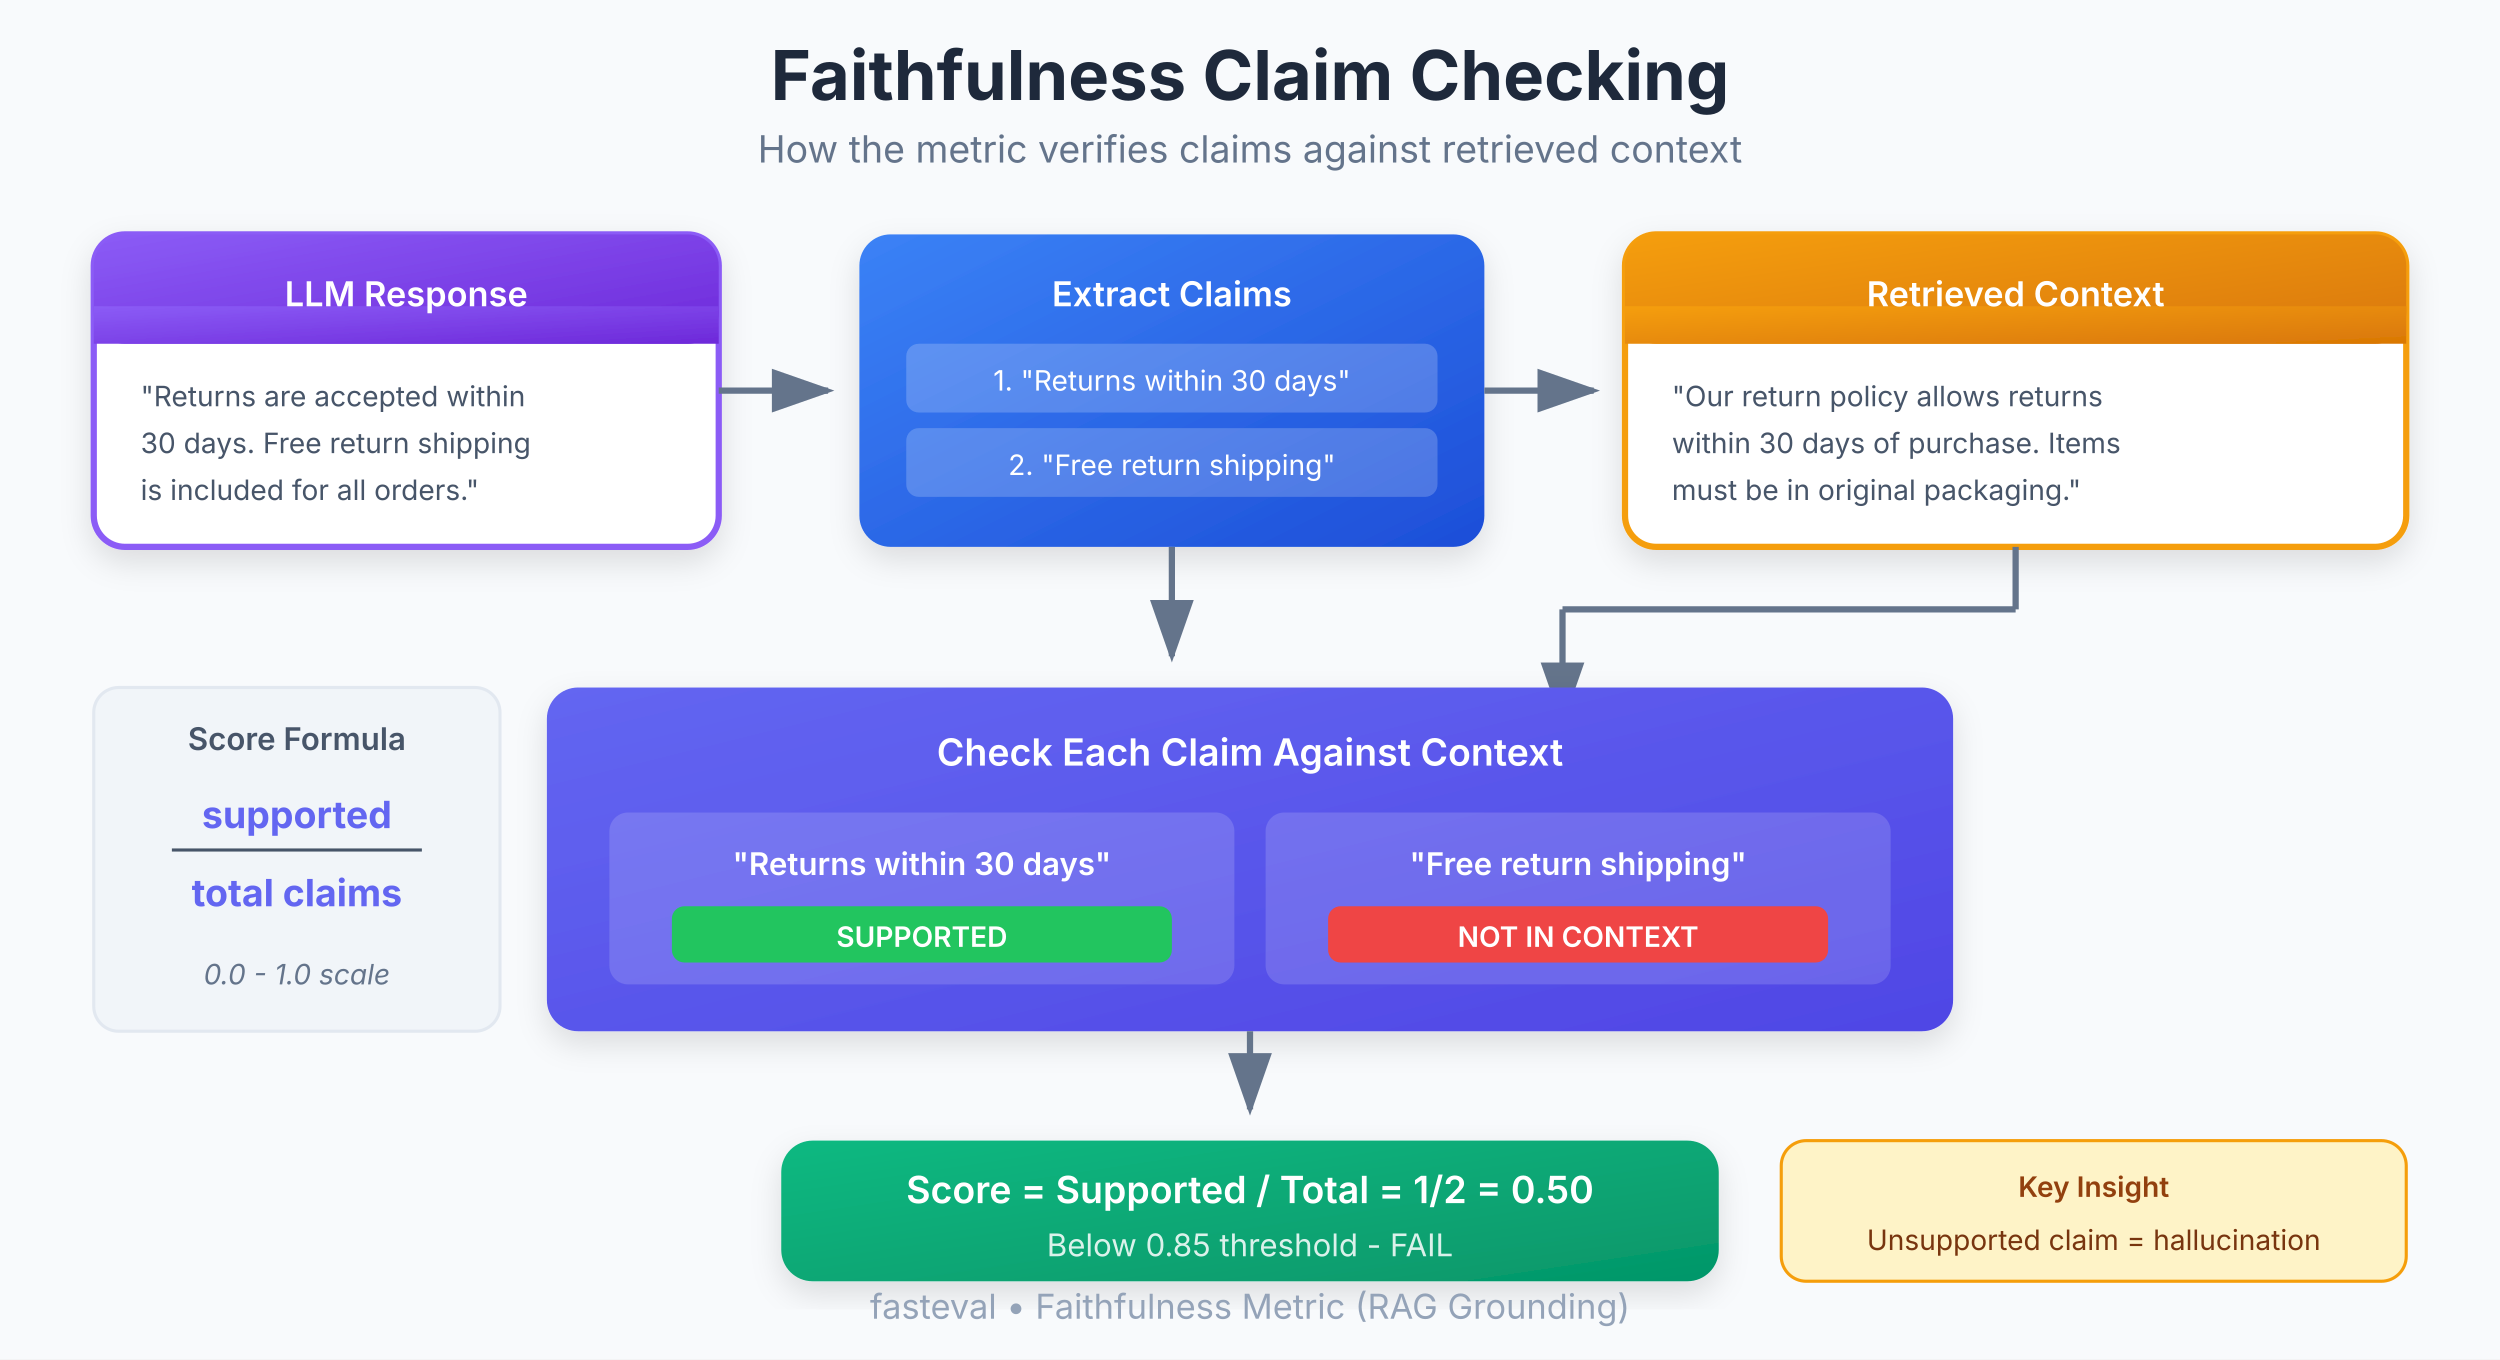
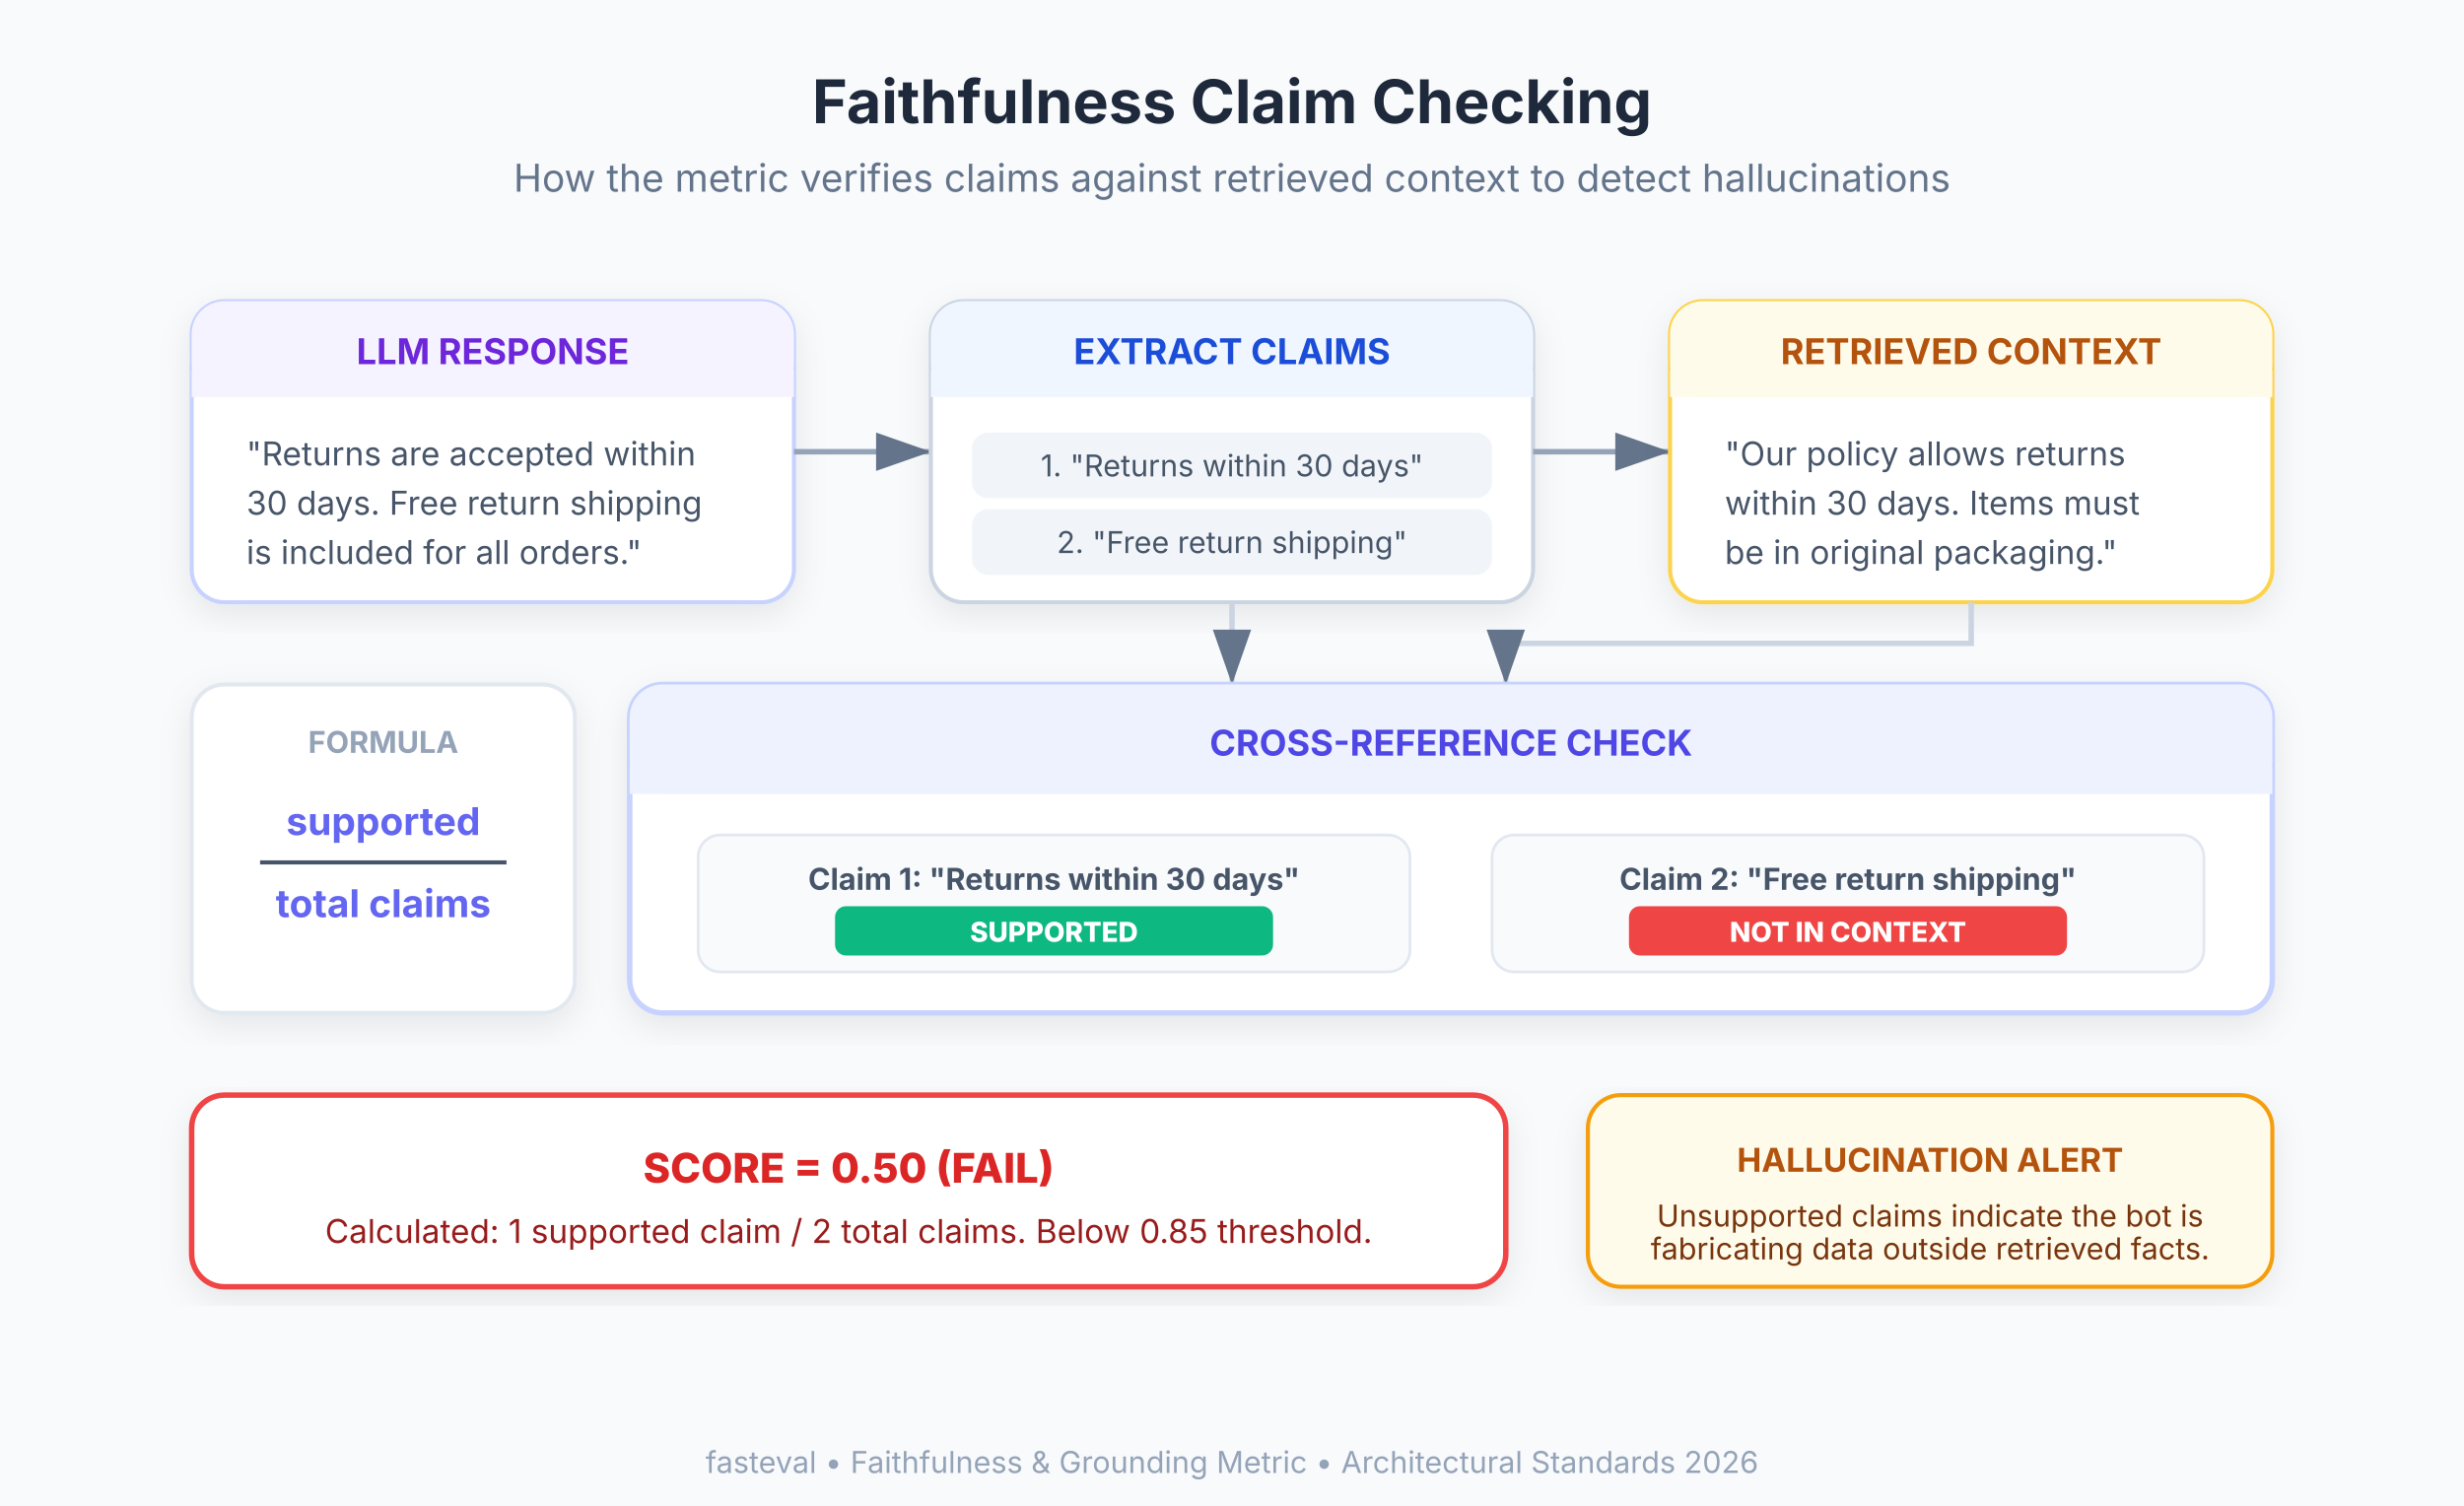
- <svg xmlns="http://www.w3.org/2000/svg" viewBox="0 0 800 435" font-family="system-ui, -apple-system, sans-serif">
+ <svg xmlns="http://www.w3.org/2000/svg" viewBox="0 0 900 550" font-family="Inter, system-ui, -apple-system, sans-serif">
  <defs>
-     <linearGradient id="fccResponseGrad" x1="0%" y1="0%" x2="100%" y2="100%">
-       <stop offset="0%" style="stop-color:#8b5cf6" />
-       <stop offset="100%" style="stop-color:#6d28d9" />
-     </linearGradient>
-     <linearGradient id="fccExtractGrad" x1="0%" y1="0%" x2="100%" y2="100%">
-       <stop offset="0%" style="stop-color:#3b82f6" />
-       <stop offset="100%" style="stop-color:#1d4ed8" />
-     </linearGradient>
-     <linearGradient id="fccContextGrad" x1="0%" y1="0%" x2="100%" y2="100%">
-       <stop offset="0%" style="stop-color:#f59e0b" />
-       <stop offset="100%" style="stop-color:#d97706" />
-     </linearGradient>
-     <linearGradient id="fccCheckGrad" x1="0%" y1="0%" x2="100%" y2="100%">
-       <stop offset="0%" style="stop-color:#6366f1" />
-       <stop offset="100%" style="stop-color:#4f46e5" />
-     </linearGradient>
-     <linearGradient id="fccScoreGrad" x1="0%" y1="0%" x2="100%" y2="100%">
-       <stop offset="0%" style="stop-color:#10b981" />
-       <stop offset="100%" style="stop-color:#059669" />
-     </linearGradient>
-     <filter id="fccShadow" x="-20%" y="-20%" width="140%" height="140%">
-       <feDropShadow dx="0" dy="4" stdDeviation="5" flood-opacity="0.12" />
+     <filter id="shadow" x="-10%" y="-10%" width="120%" height="120%">
+       <feDropShadow dx="0" dy="4" stdDeviation="6" flood-opacity="0.08" />
    </filter>
-     <marker id="fccArrow" markerWidth="10" markerHeight="7" refX="9" refY="3.5" orient="auto">
+     <marker id="arrowhead" markerWidth="10" markerHeight="7" refX="10" refY="3.5" orient="auto">
      <polygon points="0 0, 10 3.5, 0 7" fill="#64748b" />
    </marker>
  </defs>
-   <rect width="800" height="435" fill="#f8fafc" />
-   <text x="400" y="32" text-anchor="middle" font-size="22" font-weight="700" fill="#1e293b">Faithfulness Claim Checking</text>
-   <text x="400" y="52" text-anchor="middle" font-size="12" fill="#64748b">How the metric verifies claims against retrieved context</text>
-   <g filter="url(#fccShadow)">
-     <rect x="30" y="75" width="200" height="100" rx="10" fill="white" stroke="#8b5cf6" stroke-width="2" />
-     <rect x="30" y="75" width="200" height="35" rx="10" fill="url(#fccResponseGrad)" />
-     <rect x="30" y="98" width="200" height="12" fill="url(#fccResponseGrad)" />
-     <text x="130" y="98" text-anchor="middle" font-size="11" font-weight="600" fill="white">LLM Response</text>
-     <text x="45" y="130" font-size="9" fill="#475569">"Returns are accepted within</text>
-     <text x="45" y="145" font-size="9" fill="#475569">30 days. Free return shipping</text>
-     <text x="45" y="160" font-size="9" fill="#475569">is included for all orders."</text>
+   <rect width="900" height="550" fill="#f8fafc" />
+   <text x="450" y="45" text-anchor="middle" font-size="22" font-weight="700" fill="#1e293b">Faithfulness Claim Checking</text>
+   <text x="450" y="70" text-anchor="middle" font-size="14" fill="#64748b">How the metric verifies claims against retrieved context to detect hallucinations</text>
+   <g transform="translate(70, 110)">
+     <g filter="url(#shadow)">
+       <rect width="220" height="110" rx="12" fill="white" stroke="#c7d2fe" stroke-width="1.5" />
+       <rect width="220" height="35" rx="12" fill="#f5f3ff" />
+       <rect y="25" width="220" height="10" fill="#f5f3ff" />
+       <text x="110" y="23" text-anchor="middle" font-size="13" font-weight="700" fill="#6d28d9">LLM RESPONSE</text>
+       <text x="20" y="60" font-size="12" fill="#475569">"Returns are accepted within</text>
+       <text x="20" y="78" font-size="12" fill="#475569">30 days. Free return shipping</text>
+       <text x="20" y="96" font-size="12" fill="#475569">is included for all orders."</text>
+     </g>
+     <line x1="220" y1="55" x2="270" y2="55" stroke="#94a3b8" stroke-width="2" marker-end="url(#arrowhead)" />
+     <g transform="translate(270, 0)" filter="url(#shadow)">
+       <rect width="220" height="110" rx="12" fill="white" stroke="#cbd5e1" stroke-width="1.5" />
+       <rect width="220" height="35" rx="12" fill="#eff6ff" />
+       <rect y="25" width="220" height="10" fill="#eff6ff" />
+       <text x="110" y="23" text-anchor="middle" font-size="13" font-weight="700" fill="#1d4ed8">EXTRACT CLAIMS</text>
+       <rect x="15" y="48" width="190" height="24" rx="6" fill="#f1f5f9" />
+       <text x="110" y="64" text-anchor="middle" font-size="11" fill="#475569">1. "Returns within 30 days"</text>
+       <rect x="15" y="76" width="190" height="24" rx="6" fill="#f1f5f9" />
+       <text x="110" y="92" text-anchor="middle" font-size="11" fill="#475569">2. "Free return shipping"</text>
+     </g>
+     <line x1="490" y1="55" x2="540" y2="55" stroke="#94a3b8" stroke-width="2" marker-end="url(#arrowhead)" />
+     <g transform="translate(540, 0)" filter="url(#shadow)">
+       <rect width="220" height="110" rx="12" fill="white" stroke="#fcd34d" stroke-width="1.5" />
+       <rect width="220" height="35" rx="12" fill="#fffbeb" />
+       <rect y="25" width="220" height="10" fill="#fffbeb" />
+       <text x="110" y="23" text-anchor="middle" font-size="13" font-weight="700" fill="#b45309">RETRIEVED CONTEXT</text>
+       <text x="20" y="60" font-size="12" fill="#475569">"Our policy allows returns</text>
+       <text x="20" y="78" font-size="12" fill="#475569">within 30 days. Items must</text>
+       <text x="20" y="96" font-size="12" fill="#475569">be in original packaging."</text>
+     </g>
  </g>
-   <line x1="230" y1="125" x2="265" y2="125" stroke="#64748b" stroke-width="2" marker-end="url(#fccArrow)" />
-   <g filter="url(#fccShadow)">
-     <rect x="275" y="75" width="200" height="100" rx="10" fill="url(#fccExtractGrad)" />
-     <text x="375" y="98" text-anchor="middle" font-size="11" font-weight="600" fill="white">Extract Claims</text>
-     <rect x="290" y="110" width="170" height="22" rx="4" fill="rgba(255,255,255,0.2)" />
-     <text x="375" y="125" text-anchor="middle" font-size="9" fill="white">1. "Returns within 30 days"</text>
-     <rect x="290" y="137" width="170" height="22" rx="4" fill="rgba(255,255,255,0.2)" />
-     <text x="375" y="152" text-anchor="middle" font-size="9" fill="white">2. "Free return shipping"</text>
+   <path d="M 450 220 L 450 250" fill="none" stroke="#cbd5e1" stroke-width="2" marker-end="url(#arrowhead)" />
+   <path d="M 720 220 L 720 235 L 550 235 L 550 250" fill="none" stroke="#cbd5e1" stroke-width="2" marker-end="url(#arrowhead)" />
+   <g transform="translate(70, 250)">
+     <g filter="url(#shadow)">
+       <rect width="140" height="120" rx="12" fill="white" stroke="#e2e8f0" stroke-width="1.5" />
+       <text x="70" y="25" text-anchor="middle" font-size="11" font-weight="700" fill="#94a3b8">FORMULA</text>
+       <text x="70" y="55" text-anchor="middle" font-size="14" font-weight="700" fill="#6366f1">supported</text>
+       <line x1="25" y1="65" x2="115" y2="65" stroke="#475569" stroke-width="1.5" />
+       <text x="70" y="85" text-anchor="middle" font-size="14" font-weight="700" fill="#6366f1">total claims</text>
+     </g>
+     <g transform="translate(160, 0)" filter="url(#shadow)">
+       <rect width="600" height="120" rx="12" fill="white" stroke="#c7d2fe" stroke-width="2" />
+       <rect width="600" height="40" rx="12" fill="#eef2ff" />
+       <rect y="30" width="600" height="10" fill="#eef2ff" />
+       <text x="300" y="26" text-anchor="middle" font-size="13" font-weight="700" fill="#4f46e5">CROSS-REFERENCE CHECK</text>
+       <g transform="translate(25, 55)">
+         <rect width="260" height="50" rx="8" fill="#f8fafc" stroke="#e2e8f0" />
+         <text x="130" y="20" text-anchor="middle" font-size="11" font-weight="700" fill="#475569">Claim 1: "Returns within 30 days"</text>
+         <rect x="50" y="26" width="160" height="18" rx="4" fill="#10b981" />
+         <text x="130" y="39" text-anchor="middle" font-size="10" font-weight="800" fill="white">SUPPORTED</text>
+       </g>
+       <g transform="translate(315, 55)">
+         <rect width="260" height="50" rx="8" fill="#f8fafc" stroke="#e2e8f0" />
+         <text x="130" y="20" text-anchor="middle" font-size="11" font-weight="700" fill="#475569">Claim 2: "Free return shipping"</text>
+         <rect x="50" y="26" width="160" height="18" rx="4" fill="#ef4444" />
+         <text x="130" y="39" text-anchor="middle" font-size="10" font-weight="800" fill="white">NOT IN CONTEXT</text>
+       </g>
+     </g>
  </g>
-   <line x1="475" y1="125" x2="510" y2="125" stroke="#64748b" stroke-width="2" marker-end="url(#fccArrow)" />
-   <g filter="url(#fccShadow)">
-     <rect x="520" y="75" width="250" height="100" rx="10" fill="white" stroke="#f59e0b" stroke-width="2" />
-     <rect x="520" y="75" width="250" height="35" rx="10" fill="url(#fccContextGrad)" />
-     <rect x="520" y="98" width="250" height="12" fill="url(#fccContextGrad)" />
-     <text x="645" y="98" text-anchor="middle" font-size="11" font-weight="600" fill="white">Retrieved Context</text>
-     <text x="535" y="130" font-size="9" fill="#475569">"Our return policy allows returns</text>
-     <text x="535" y="145" font-size="9" fill="#475569">within 30 days of purchase. Items</text>
-     <text x="535" y="160" font-size="9" fill="#475569">must be in original packaging."</text>
+   <g transform="translate(70, 400)">
+     <g filter="url(#shadow)">
+       <rect width="480" height="70" rx="12" fill="white" stroke="#ef4444" stroke-width="2" />
+       <text x="240" y="32" text-anchor="middle" font-size="15" font-weight="800" fill="#dc2626">SCORE = 0.50 (FAIL)</text>
+       <text x="240" y="54" text-anchor="middle" font-size="12" fill="#991b1b">Calculated: 1 supported claim / 2 total claims. Below 0.85 threshold.</text>
+     </g>
+     <g transform="translate(510, 0)" filter="url(#shadow)">
+       <rect width="250" height="70" rx="12" fill="#fffbeb" stroke="#f59e0b" stroke-width="1.5" />
+       <text x="125" y="28" text-anchor="middle" font-size="12" font-weight="700" fill="#b45309">HALLUCINATION ALERT</text>
+       <text x="125" y="48" text-anchor="middle" font-size="11" fill="#78350f">Unsupported claims indicate the bot is</text>
+       <text x="125" y="60" text-anchor="middle" font-size="11" fill="#78350f">fabricating data outside retrieved facts.</text>
+     </g>
  </g>
-   <line x1="375" y1="175" x2="375" y2="210" stroke="#64748b" stroke-width="2" marker-end="url(#fccArrow)" />
-   <line x1="645" y1="175" x2="645" y2="195" stroke="#64748b" stroke-width="2" />
-   <line x1="645" y1="195" x2="500" y2="195" stroke="#64748b" stroke-width="2" />
-   <line x1="500" y1="195" x2="500" y2="230" stroke="#64748b" stroke-width="2" marker-end="url(#fccArrow)" />
-   <g filter="url(#fccShadow)">
-     <rect x="175" y="220" width="450" height="110" rx="10" fill="url(#fccCheckGrad)" />
-     <text x="400" y="245" text-anchor="middle" font-size="12" font-weight="600" fill="white">Check Each Claim Against Context</text>
-     <rect x="195" y="260" width="200" height="55" rx="6" fill="rgba(255,255,255,0.15)" />
-     <text x="295" y="280" text-anchor="middle" font-size="10" font-weight="600" fill="white">"Returns within 30 days"</text>
-     <rect x="215" y="290" width="160" height="18" rx="4" fill="#22c55e" />
-     <text x="295" y="303" text-anchor="middle" font-size="9" font-weight="600" fill="white">SUPPORTED</text>
-     <rect x="405" y="260" width="200" height="55" rx="6" fill="rgba(255,255,255,0.15)" />
-     <text x="505" y="280" text-anchor="middle" font-size="10" font-weight="600" fill="white">"Free return shipping"</text>
-     <rect x="425" y="290" width="160" height="18" rx="4" fill="#ef4444" />
-     <text x="505" y="303" text-anchor="middle" font-size="9" font-weight="600" fill="white">NOT IN CONTEXT</text>
-   </g>
-   <line x1="400" y1="330" x2="400" y2="355" stroke="#64748b" stroke-width="2" marker-end="url(#fccArrow)" />
-   <g filter="url(#fccShadow)">
-     <rect x="250" y="365" width="300" height="45" rx="10" fill="url(#fccScoreGrad)" />
-     <text x="400" y="385" text-anchor="middle" font-size="12" font-weight="600" fill="white">Score = Supported / Total = 1/2 = 0.50</text>
-     <text x="400" y="402" text-anchor="middle" font-size="10" fill="rgba(255,255,255,0.85)">Below 0.85 threshold - FAIL</text>
-   </g>
-   <g transform="translate(30, 220)">
-     <rect x="0" y="0" width="130" height="110" rx="8" fill="#f1f5f9" stroke="#e2e8f0" />
-     <text x="65" y="20" text-anchor="middle" font-size="10" font-weight="600" fill="#475569">Score Formula</text>
-     <text x="65" y="45" text-anchor="middle" font-size="12" font-weight="700" fill="#6366f1">supported</text>
-     <line x1="25" y1="52" x2="105" y2="52" stroke="#475569" stroke-width="1" />
-     <text x="65" y="70" text-anchor="middle" font-size="12" font-weight="700" fill="#6366f1">total claims</text>
-     <text x="65" y="95" text-anchor="middle" font-size="9" fill="#64748b" font-style="italic">0.0 - 1.0 scale</text>
-   </g>
-   <g transform="translate(570, 365)">
-     <rect x="0" y="0" width="200" height="45" rx="8" fill="#fef3c7" stroke="#f59e0b" />
-     <text x="100" y="18" text-anchor="middle" font-size="9" font-weight="600" fill="#92400e">Key Insight</text>
-     <text x="100" y="35" text-anchor="middle" font-size="9" fill="#78350f">Unsupported claim = hallucination</text>
-   </g>
-   <text x="400" y="422" text-anchor="middle" font-size="11" fill="#94a3b8">fasteval • Faithfulness Metric (RAG Grounding)</text>
+   <text x="450" y="538" text-anchor="middle" font-size="11" fill="#94a3b8">fasteval • Faithfulness &amp; Grounding Metric • Architectural Standards 2026</text>
</svg>
